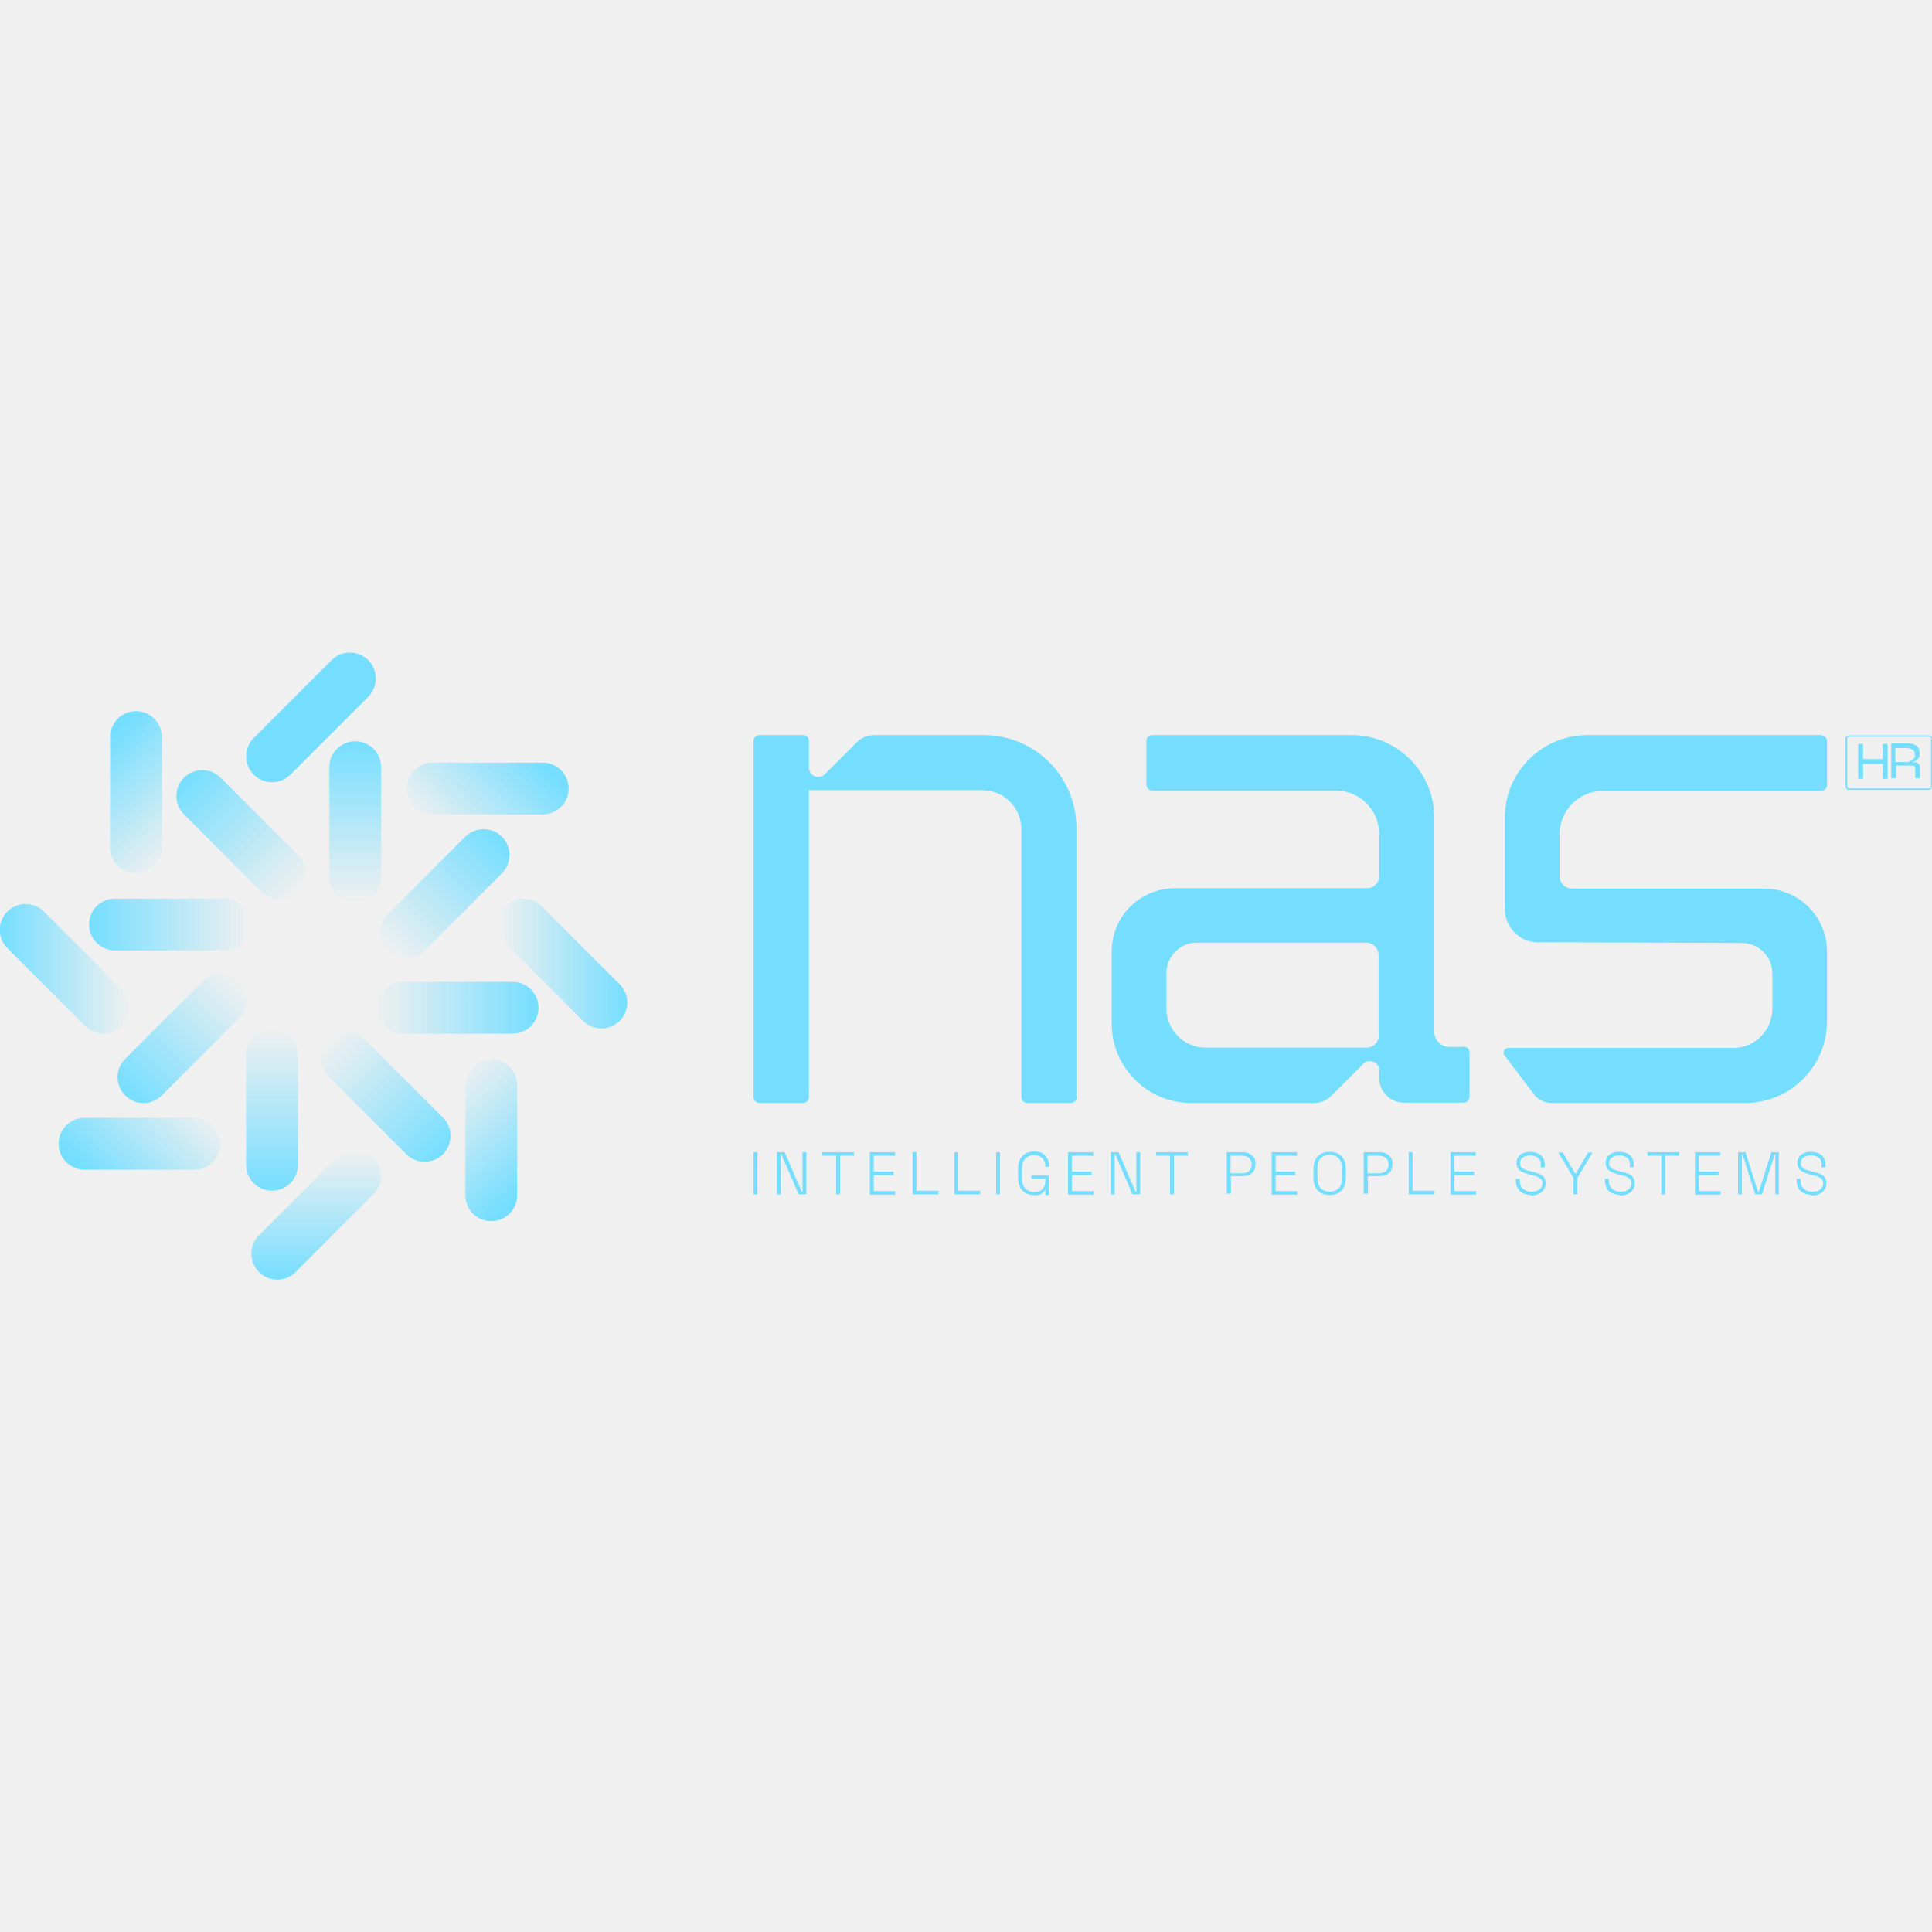
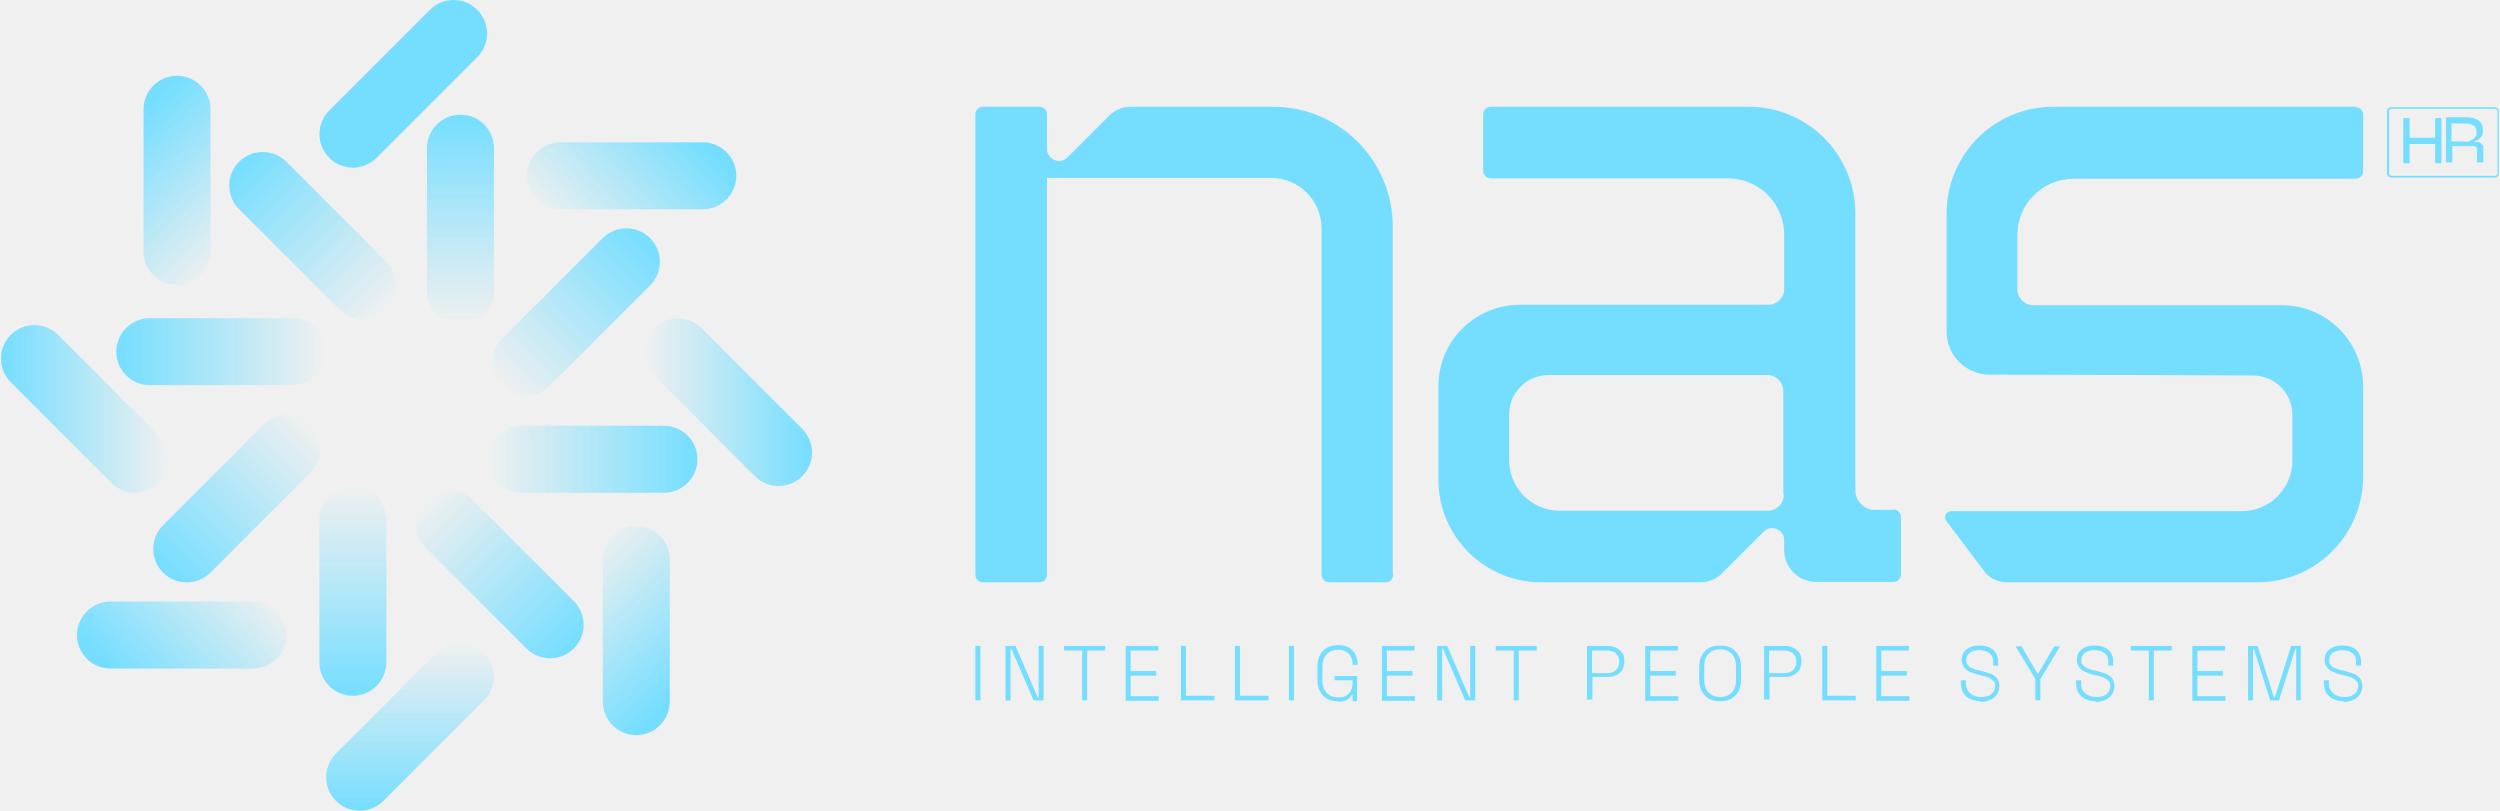
- <svg xmlns="http://www.w3.org/2000/svg" width="512" height="512" viewBox="56 191 400.609 130" fill="none">
+ <svg xmlns="http://www.w3.org/2000/svg" width="401" height="130" viewBox="56 191 400.609 130" fill="none">
  <g clip-path="url(#clip0_584_293)">
    <path d="M109.693 311.866C107.595 313.964 107.595 317.365 109.693 319.463C111.791 321.561 115.192 321.561 117.29 319.463L133.434 303.319C135.532 301.221 135.532 297.82 133.434 295.722C131.336 293.624 127.935 293.624 125.837 295.722L109.693 311.866Z" fill="url(#paint0_linear_584_293)" />
    <path d="M107.033 297.229C107.033 300.196 109.438 302.601 112.404 302.601C115.371 302.601 117.776 300.196 117.776 297.229V274.398C117.776 271.432 115.371 269.026 112.404 269.026C109.438 269.026 107.033 271.432 107.033 274.398V297.229Z" fill="url(#paint1_linear_584_293)" />
    <path d="M73.526 287.492C70.559 287.492 68.154 289.897 68.154 292.864C68.154 295.831 70.559 298.236 73.526 298.236H96.356C99.323 298.236 101.728 295.831 101.728 292.864C101.728 289.897 99.323 287.492 96.356 287.492H73.526Z" fill="url(#paint2_linear_584_293)" />
    <path d="M81.958 275.249C79.861 277.347 79.861 280.748 81.958 282.846C84.056 284.944 87.457 284.944 89.555 282.846L105.699 266.702C107.797 264.604 107.797 261.203 105.699 259.105C103.601 257.007 100.2 257.007 98.102 259.105L81.958 275.249Z" fill="url(#paint3_linear_584_293)" />
    <path d="M65.126 244.715C63.028 242.618 59.627 242.618 57.529 244.715C55.431 246.813 55.431 250.215 57.529 252.312L73.673 268.456C75.771 270.554 79.172 270.554 81.27 268.456C83.368 266.358 83.368 262.957 81.27 260.859L65.126 244.715Z" fill="url(#paint4_linear_584_293)" />
    <path d="M79.837 242.034C76.87 242.034 74.465 244.439 74.465 247.406C74.465 250.373 76.87 252.778 79.837 252.778H102.668C105.635 252.778 108.04 250.373 108.04 247.406C108.04 244.439 105.635 242.034 102.668 242.034H79.837Z" fill="url(#paint5_linear_584_293)" />
    <path d="M89.574 208.525C89.574 205.559 87.169 203.154 84.202 203.154C81.235 203.154 78.83 205.559 78.83 208.525V231.356C78.83 234.323 81.235 236.728 84.202 236.728C87.169 236.728 89.574 234.323 89.574 231.356V208.525Z" fill="url(#paint6_linear_584_293)" />
    <path d="M101.745 216.955C99.647 214.857 96.246 214.857 94.148 216.955C92.05 219.053 92.05 222.454 94.148 224.552L110.292 240.695C112.39 242.793 115.791 242.793 117.889 240.695C119.987 238.597 119.987 235.196 117.889 233.098L101.745 216.955Z" fill="url(#paint7_linear_584_293)" />
    <path d="M132.36 200.173C134.458 198.075 134.458 194.673 132.36 192.576C130.262 190.478 126.861 190.478 124.763 192.576L108.619 208.719C106.522 210.817 106.522 214.218 108.619 216.316C110.717 218.414 114.119 218.414 116.216 216.316L132.36 200.173Z" fill="url(#paint8_linear_584_293)" />
    <path d="M135.034 214.77C135.034 211.804 132.629 209.398 129.662 209.398C126.695 209.398 124.29 211.804 124.29 214.77V237.601C124.29 240.568 126.695 242.973 129.662 242.973C132.629 242.973 135.034 240.568 135.034 237.601V214.77Z" fill="url(#paint9_linear_584_293)" />
    <path d="M168.541 224.574C171.508 224.574 173.913 222.169 173.913 219.202C173.913 216.235 171.508 213.83 168.541 213.83H145.711C142.744 213.83 140.339 216.235 140.339 219.202C140.339 222.169 142.744 224.574 145.711 224.574H168.541Z" fill="url(#paint10_linear_584_293)" />
    <path d="M160.07 236.796C162.167 234.698 162.167 231.297 160.07 229.199C157.972 227.101 154.57 227.101 152.472 229.199L136.329 245.342C134.231 247.44 134.231 250.841 136.329 252.939C138.427 255.037 141.828 255.037 143.926 252.939L160.07 236.796Z" fill="url(#paint11_linear_584_293)" />
    <path d="M176.886 267.381C178.984 269.479 182.385 269.479 184.483 267.381C186.581 265.283 186.581 261.882 184.483 259.784L168.34 243.64C166.242 241.542 162.84 241.542 160.743 243.64C158.645 245.738 158.645 249.14 160.743 251.237L176.886 267.381Z" fill="url(#paint12_linear_584_293)" />
    <path d="M162.296 270.034C165.263 270.034 167.668 267.629 167.668 264.662C167.668 261.695 165.263 259.29 162.296 259.29H139.466C136.499 259.29 134.094 261.695 134.094 264.662C134.094 267.629 136.499 270.034 139.466 270.034H162.296Z" fill="url(#paint13_linear_584_293)" />
    <path d="M152.493 303.541C152.493 306.508 154.898 308.913 157.865 308.913C160.831 308.913 163.237 306.508 163.237 303.541V280.711C163.237 277.744 160.831 275.339 157.865 275.339C154.898 275.339 152.493 277.744 152.493 280.711V303.541Z" fill="url(#paint14_linear_584_293)" />
    <path d="M140.246 295.019C142.344 297.117 145.745 297.117 147.843 295.019C149.941 292.921 149.941 289.52 147.843 287.422L131.699 271.278C129.602 269.18 126.2 269.18 124.102 271.278C122.005 273.376 122.005 276.777 124.102 278.875L140.246 295.019Z" fill="url(#paint15_linear_584_293)" />
    <path d="M279.202 283.128V227.328C279.202 216.718 270.607 208.123 259.998 208.123H237.167C235.891 208.123 234.615 208.66 233.742 209.533L227.028 216.248C225.819 217.457 223.737 216.584 223.737 214.905V209.332C223.737 208.66 223.2 208.123 222.529 208.123H213.464C212.792 208.123 212.255 208.66 212.255 209.332V283.196C212.255 283.867 212.792 284.404 213.464 284.404H222.529C223.2 284.404 223.737 283.867 223.737 283.196V219.539H259.662C264.161 219.539 267.787 223.165 267.787 227.664V283.196C267.787 283.867 268.324 284.404 268.996 284.404H278.061C278.732 284.404 279.269 283.867 279.269 283.196L279.202 283.128Z" fill="#75DEFF" />
    <path d="M359.445 272.787H356.558C354.812 272.787 353.402 271.377 353.402 269.631V225.246C353.402 215.778 345.747 208.123 336.279 208.123H294.915C294.244 208.123 293.707 208.66 293.707 209.331V218.397C293.707 219.068 294.244 219.605 294.915 219.605H332.922C337.958 219.605 341.987 223.634 341.987 228.67V237.333C341.987 238.743 340.845 239.884 339.435 239.884H299.616C292.364 239.884 286.522 245.726 286.522 252.978V267.952C286.522 277.017 293.908 284.404 302.973 284.404H328.557C329.833 284.404 331.109 283.867 331.981 282.994L338.696 276.279C339.905 275.07 341.987 275.943 341.987 277.622V279.233C341.987 282.054 344.27 284.337 347.09 284.337H359.512C360.184 284.337 360.721 283.799 360.721 283.128V273.929C360.721 273.257 360.184 272.72 359.512 272.72L359.445 272.787ZM341.919 270.37C341.919 271.78 340.778 272.921 339.368 272.921H305.995C301.496 272.921 297.87 269.295 297.87 264.796V257.477C297.87 253.985 300.69 251.165 304.182 251.165H339.301C340.711 251.165 341.852 252.307 341.852 253.717V270.303L341.919 270.37Z" fill="#75DEFF" />
    <path d="M433.779 208.123H385.163C375.695 208.123 368.04 215.778 368.04 225.246V244.182C368.04 248.009 371.129 251.098 374.957 251.098C388.521 251.098 417.193 251.232 417.193 251.232C420.685 251.232 423.505 254.053 423.505 257.544V264.864C423.505 269.362 419.879 272.989 415.38 272.989C415.38 272.989 377.71 272.989 368.779 272.989C367.973 272.989 367.503 273.929 367.973 274.533L374.352 282.994C375.292 283.934 376.501 284.404 377.777 284.404H417.865C427.266 284.404 434.853 276.816 434.853 267.415V253.045C434.853 245.793 429.011 239.951 421.759 239.951H381.94C380.53 239.951 379.388 238.81 379.388 237.4V228.737C379.388 223.701 383.417 219.672 388.454 219.672H433.645C434.316 219.672 434.853 219.135 434.853 218.464V209.399C434.853 208.727 434.316 208.19 433.645 208.19L433.779 208.123Z" fill="#75DEFF" />
    <path d="M446.403 213.092H442.307V209.936H441.3V217.188H442.307V214.099H446.403V217.188H447.41V209.936H446.403V213.092Z" fill="#75DEFF" />
    <path d="M453.924 214.3C453.857 214.099 453.722 213.965 453.588 213.898C453.521 213.898 453.454 213.763 453.319 213.763C453.252 213.763 453.118 213.763 452.984 213.763C452.849 213.763 452.715 213.763 452.581 213.763C452.446 213.763 452.312 213.763 452.245 213.763C452.379 213.763 452.446 213.763 452.581 213.696C452.715 213.696 452.782 213.696 452.916 213.562C453.051 213.562 453.118 213.495 453.252 213.428C453.319 213.428 453.454 213.293 453.521 213.226C453.655 213.092 453.789 212.958 453.924 212.756C454.058 212.555 454.058 212.286 454.058 211.95C454.058 211.212 453.857 210.674 453.387 210.339C452.916 210.003 452.245 209.802 451.439 209.802H448.149V217.054H449.156V214.435H452.379C452.648 214.435 452.849 214.435 452.984 214.569C453.118 214.636 453.118 214.838 453.118 215.039V217.054H454.125V214.972C454.125 214.636 454.125 214.368 453.991 214.166L453.924 214.3ZM451.103 213.696H449.022V210.809H451.238C451.775 210.809 452.245 210.943 452.581 211.144C452.916 211.346 453.051 211.749 453.051 212.286C453.051 212.823 453.051 212.689 452.916 212.823C452.849 213.025 452.715 213.159 452.514 213.293C452.312 213.428 452.111 213.495 451.909 213.629C451.708 213.696 451.439 213.763 451.171 213.763L451.103 213.696Z" fill="#75DEFF" />
    <path d="M455.938 208.19H439.352C439.017 208.19 438.681 208.458 438.681 208.861V218.799C438.681 219.135 438.95 219.471 439.352 219.471H455.938C456.274 219.471 456.61 219.202 456.61 218.799V208.861C456.61 208.525 456.341 208.19 455.938 208.19ZM456.408 218.799C456.408 219.068 456.207 219.202 456.005 219.202H439.42C439.151 219.202 439.017 219.001 439.017 218.799V208.861C439.017 208.592 439.218 208.458 439.42 208.458H456.005C456.274 208.458 456.408 208.66 456.408 208.861V218.799Z" fill="#75DEFF" />
    <path d="M212.255 303.339V294.609H213.061V303.339H212.255Z" fill="#75DEFF" />
    <path d="M217.09 303.339V294.609H218.701L222.26 302.869H222.395V294.609H223.2V303.339H221.589L218.03 295.079H217.896V303.339H217.09Z" fill="#75DEFF" />
    <path d="M229.378 303.339V295.348H226.491V294.609H233.071V295.348H230.184V303.339H229.378Z" fill="#75DEFF" />
    <path d="M236.362 303.339V294.609H241.599V295.348H237.167V298.638H241.263V299.377H237.167V302.667H241.666V303.406H236.362V303.339Z" fill="#75DEFF" />
    <path d="M245.225 303.339V294.609H246.031V302.6H250.597V303.339H245.225Z" fill="#75DEFF" />
    <path d="M253.887 303.339V294.609H254.693V302.6H259.259V303.339H253.887Z" fill="#75DEFF" />
    <path d="M262.55 303.339V294.609H263.355V303.339H262.55Z" fill="#75DEFF" />
    <path d="M270.406 303.473C269.735 303.473 269.13 303.338 268.66 303.07C268.19 302.801 267.787 302.398 267.519 301.861C267.25 301.324 267.116 300.719 267.116 299.914V297.966C267.116 296.825 267.451 295.952 268.056 295.348C268.66 294.743 269.466 294.475 270.473 294.475C271.48 294.475 272.219 294.743 272.756 295.348C273.293 295.885 273.562 296.691 273.562 297.631H272.756C272.756 297.093 272.689 296.691 272.488 296.355C272.353 296.019 272.085 295.75 271.749 295.549C271.413 295.348 271.01 295.213 270.473 295.213C269.667 295.213 269.063 295.482 268.593 295.952C268.123 296.422 267.922 297.161 267.922 298.033V300.048C267.922 300.921 268.123 301.592 268.593 302.13C269.063 302.6 269.667 302.868 270.473 302.868C271.279 302.868 271.816 302.667 272.219 302.197C272.622 301.727 272.756 301.122 272.756 300.384V300.115H269.869V299.444H273.495V303.473H272.756V302.465H272.622C272.555 302.667 272.353 302.868 272.219 303.002C272.018 303.204 271.816 303.338 271.48 303.405C271.212 303.54 270.809 303.54 270.339 303.54L270.406 303.473Z" fill="#75DEFF" />
    <path d="M277.457 303.339V294.609H282.694V295.348H278.263V298.638H282.359V299.377H278.263V302.667H282.762V303.406H277.457V303.339Z" fill="#75DEFF" />
    <path d="M286.321 303.339V294.609H287.932L291.491 302.869H291.625V294.609H292.431V303.339H290.82L287.261 295.079H287.126V303.339H286.321Z" fill="#75DEFF" />
    <path d="M298.609 303.339V295.348H295.721V294.609H302.302V295.348H299.414V303.339H298.609Z" fill="#75DEFF" />
    <path d="M310.36 303.339V294.609H313.583C314.12 294.609 314.59 294.677 314.993 294.878C315.396 295.079 315.732 295.348 316 295.684C316.269 296.019 316.336 296.49 316.336 297.027V297.161C316.336 297.698 316.202 298.101 316 298.504C315.732 298.84 315.396 299.175 314.993 299.31C314.59 299.511 314.12 299.578 313.65 299.578H311.233V303.204H310.427L310.36 303.339ZM311.165 298.974H313.516C314.12 298.974 314.657 298.84 314.993 298.504C315.329 298.168 315.53 297.765 315.53 297.228V297.094C315.53 296.557 315.329 296.087 314.993 295.818C314.657 295.482 314.12 295.348 313.516 295.348H311.165V298.974Z" fill="#75DEFF" />
    <path d="M319.693 303.339V294.609H324.931V295.348H320.499V298.638H324.595V299.377H320.499V302.667H324.998V303.406H319.693V303.339Z" fill="#75DEFF" />
    <path d="M331.713 303.473C330.706 303.473 329.9 303.204 329.296 302.6C328.691 301.995 328.355 301.122 328.355 299.981V298.033C328.355 296.892 328.691 296.019 329.296 295.415C329.9 294.81 330.706 294.542 331.713 294.542C332.72 294.542 333.526 294.81 334.13 295.415C334.735 296.019 335.07 296.892 335.07 298.033V299.981C335.07 301.122 334.735 301.995 334.13 302.6C333.526 303.204 332.72 303.473 331.713 303.473ZM331.713 302.801C332.519 302.801 333.123 302.532 333.593 302.062C334.063 301.592 334.265 300.854 334.265 299.981V297.966C334.265 297.093 334.063 296.422 333.593 295.885C333.123 295.415 332.519 295.146 331.713 295.146C330.907 295.146 330.303 295.415 329.833 295.885C329.363 296.355 329.161 297.093 329.161 297.966V299.981C329.161 300.854 329.363 301.525 329.833 302.062C330.303 302.532 330.907 302.801 331.713 302.801Z" fill="#75DEFF" />
    <path d="M338.763 303.339V294.609H341.987C342.524 294.609 342.994 294.677 343.397 294.878C343.8 295.079 344.135 295.348 344.404 295.684C344.673 296.019 344.74 296.49 344.74 297.027V297.161C344.74 297.698 344.605 298.101 344.404 298.504C344.135 298.84 343.8 299.175 343.397 299.31C342.994 299.511 342.524 299.578 342.054 299.578H339.636V303.204H338.831L338.763 303.339ZM339.569 298.974H341.919C342.524 298.974 343.061 298.84 343.397 298.504C343.732 298.168 343.934 297.765 343.934 297.228V297.094C343.934 296.557 343.732 296.087 343.397 295.818C343.061 295.482 342.524 295.348 341.919 295.348H339.569V298.974Z" fill="#75DEFF" />
    <path d="M348.097 303.339V294.609H348.903V302.6H353.469V303.339H348.097Z" fill="#75DEFF" />
    <path d="M356.759 303.339V294.609H361.997V295.348H357.565V298.638H361.661V299.377H357.565V302.667H362.064V303.406H356.759V303.339Z" fill="#75DEFF" />
    <path d="M373.546 303.473C372.942 303.473 372.338 303.338 371.868 303.137C371.398 302.935 370.995 302.6 370.726 302.13C370.458 301.66 370.323 301.122 370.323 300.384V300.115H371.129V300.384C371.129 301.189 371.33 301.794 371.801 302.197C372.271 302.6 372.875 302.801 373.546 302.801C374.218 302.801 374.822 302.667 375.225 302.331C375.628 301.995 375.829 301.592 375.829 301.055C375.829 300.518 375.762 300.451 375.561 300.249C375.359 300.048 375.158 299.846 374.822 299.712C374.486 299.578 374.151 299.444 373.748 299.376L372.942 299.175C372.472 299.041 372.069 298.906 371.666 298.705C371.263 298.504 370.995 298.302 370.793 297.966C370.592 297.631 370.458 297.295 370.458 296.825C370.458 296.355 370.592 295.952 370.793 295.616C370.995 295.28 371.398 295.012 371.801 294.81C372.203 294.609 372.741 294.542 373.278 294.542C373.815 294.542 374.352 294.609 374.822 294.81C375.292 295.012 375.628 295.28 375.897 295.683C376.165 296.086 376.299 296.556 376.299 297.161V297.765H375.494V297.161C375.494 296.691 375.427 296.355 375.225 296.086C375.024 295.818 374.755 295.616 374.419 295.482C374.084 295.348 373.681 295.28 373.278 295.28C372.673 295.28 372.203 295.415 371.801 295.683C371.398 295.952 371.196 296.355 371.196 296.892C371.196 297.429 371.263 297.496 371.465 297.698C371.599 297.899 371.868 298.101 372.136 298.168C372.405 298.302 372.808 298.436 373.143 298.504L373.949 298.705C374.419 298.839 374.822 298.974 375.225 299.108C375.628 299.309 375.897 299.511 376.165 299.847C376.367 300.182 376.501 300.585 376.501 301.055C376.501 301.525 376.367 301.995 376.098 302.398C375.829 302.801 375.494 303.07 375.024 303.271C374.554 303.473 374.016 303.607 373.412 303.607L373.546 303.473Z" fill="#75DEFF" />
    <path d="M382.276 303.338V299.914L379.12 294.676H380.06L382.612 299.041H382.746L385.298 294.676H386.238L383.082 299.914V303.338H382.276Z" fill="#75DEFF" />
    <path d="M392.012 303.473C391.408 303.473 390.804 303.338 390.334 303.137C389.864 302.935 389.461 302.6 389.192 302.13C388.924 301.66 388.789 301.122 388.789 300.384V300.115H389.595V300.384C389.595 301.189 389.797 301.794 390.267 302.197C390.737 302.6 391.341 302.801 392.012 302.801C392.684 302.801 393.288 302.667 393.691 302.331C394.094 301.995 394.295 301.592 394.295 301.055C394.295 300.518 394.228 300.451 394.027 300.249C393.825 300.048 393.624 299.846 393.288 299.712C392.953 299.578 392.617 299.444 392.214 299.376L391.408 299.175C390.938 299.041 390.535 298.906 390.132 298.705C389.729 298.504 389.461 298.302 389.259 297.966C389.058 297.631 388.924 297.295 388.924 296.825C388.924 296.355 389.058 295.952 389.259 295.616C389.461 295.28 389.864 295.012 390.267 294.81C390.669 294.609 391.207 294.542 391.744 294.542C392.281 294.542 392.818 294.609 393.288 294.81C393.758 295.012 394.094 295.28 394.363 295.683C394.631 296.086 394.766 296.556 394.766 297.161V297.765H393.96V297.161C393.96 296.691 393.893 296.355 393.691 296.086C393.49 295.818 393.221 295.616 392.885 295.482C392.55 295.348 392.147 295.28 391.744 295.28C391.14 295.28 390.669 295.415 390.267 295.683C389.864 295.952 389.662 296.355 389.662 296.892C389.662 297.429 389.729 297.496 389.931 297.698C390.065 297.899 390.334 298.101 390.602 298.168C390.871 298.302 391.274 298.436 391.61 298.504L392.415 298.705C392.885 298.839 393.288 298.974 393.691 299.108C394.094 299.309 394.363 299.511 394.631 299.847C394.833 300.182 394.967 300.585 394.967 301.055C394.967 301.525 394.833 301.995 394.564 302.398C394.296 302.801 393.96 303.07 393.49 303.271C393.02 303.473 392.482 303.607 391.878 303.607L392.012 303.473Z" fill="#75DEFF" />
    <path d="M400.473 303.339V295.348H397.586V294.609H404.167V295.348H401.279V303.339H400.473Z" fill="#75DEFF" />
    <path d="M407.457 303.339V294.609H412.694V295.348H408.263V298.638H412.359V299.377H408.263V302.667H412.762V303.406H407.457V303.339Z" fill="#75DEFF" />
    <path d="M416.387 303.339V294.609H417.932L420.551 302.869H420.685L423.304 294.609H424.848V303.339H424.11V295.079H423.975L421.356 303.339H419.946L417.328 295.079H417.193V303.339H416.455H416.387Z" fill="#75DEFF" />
    <path d="M431.765 303.473C431.16 303.473 430.556 303.338 430.086 303.137C429.616 302.935 429.213 302.6 428.944 302.13C428.676 301.66 428.542 301.122 428.542 300.384V300.115H429.347V300.384C429.347 301.189 429.549 301.794 430.019 302.197C430.489 302.6 431.093 302.801 431.765 302.801C432.436 302.801 433.04 302.667 433.443 302.331C433.846 301.995 434.048 301.592 434.048 301.055C434.048 300.518 433.981 300.451 433.779 300.249C433.578 300.048 433.376 299.846 433.04 299.712C432.705 299.578 432.369 299.444 431.966 299.376L431.16 299.175C430.69 299.041 430.287 298.906 429.884 298.705C429.482 298.504 429.213 298.302 429.012 297.966C428.81 297.631 428.676 297.295 428.676 296.825C428.676 296.355 428.81 295.952 429.012 295.616C429.213 295.28 429.616 295.012 430.019 294.81C430.422 294.609 430.959 294.542 431.496 294.542C432.033 294.542 432.57 294.609 433.04 294.81C433.511 295.012 433.846 295.28 434.115 295.683C434.383 296.086 434.518 296.556 434.518 297.161V297.765H433.712V297.161C433.712 296.691 433.645 296.355 433.443 296.086C433.242 295.818 432.973 295.616 432.638 295.482C432.302 295.348 431.899 295.28 431.496 295.28C430.892 295.28 430.422 295.415 430.019 295.683C429.616 295.952 429.414 296.355 429.414 296.892C429.414 297.429 429.482 297.496 429.683 297.698C429.817 297.899 430.086 298.101 430.355 298.168C430.623 298.302 431.026 298.436 431.362 298.504L432.168 298.705C432.638 298.839 433.04 298.974 433.443 299.108C433.846 299.309 434.115 299.511 434.383 299.847C434.585 300.182 434.719 300.585 434.719 301.055C434.719 301.525 434.585 301.995 434.316 302.398C434.048 302.801 433.712 303.07 433.242 303.271C432.772 303.473 432.235 303.607 431.63 303.607L431.765 303.473Z" fill="#75DEFF" />
  </g>
  <defs>
    <linearGradient id="paint0_linear_584_293" x1="121.533" y1="294.103" x2="121.533" y2="321.03" gradientUnits="userSpaceOnUse">
      <stop stop-color="#75DEFF" stop-opacity="0" />
      <stop offset="1" stop-color="#75DEFF" />
    </linearGradient>
    <linearGradient id="paint1_linear_584_293" x1="112.404" y1="268.959" x2="112.404" y2="302.601" gradientUnits="userSpaceOnUse">
      <stop stop-color="#75DEFF" stop-opacity="0" />
      <stop offset="1" stop-color="#75DEFF" />
    </linearGradient>
    <linearGradient id="paint2_linear_584_293" x1="140.04" y1="328.953" x2="120.525" y2="347.519" gradientUnits="userSpaceOnUse">
      <stop stop-color="#75DEFF" stop-opacity="0" />
      <stop offset="1" stop-color="#75DEFF" />
    </linearGradient>
    <linearGradient id="paint3_linear_584_293" x1="105.746" y1="259.058" x2="81.958" y2="282.846" gradientUnits="userSpaceOnUse">
      <stop stop-color="#75DEFF" stop-opacity="0" />
      <stop offset="1" stop-color="#75DEFF" />
    </linearGradient>
    <linearGradient id="paint4_linear_584_293" x1="82.936" y1="256.603" x2="56.01" y2="256.603" gradientUnits="userSpaceOnUse">
      <stop stop-color="#75DEFF" stop-opacity="0" />
      <stop offset="1" stop-color="#75DEFF" />
    </linearGradient>
    <linearGradient id="paint5_linear_584_293" x1="108.04" y1="247.339" x2="74.398" y2="247.339" gradientUnits="userSpaceOnUse">
      <stop stop-color="#75DEFF" stop-opacity="0" />
      <stop offset="1" stop-color="#75DEFF" />
    </linearGradient>
    <linearGradient id="paint6_linear_584_293" x1="48.113" y1="275.04" x2="29.548" y2="255.525" gradientUnits="userSpaceOnUse">
      <stop stop-color="#75DEFF" stop-opacity="0" />
      <stop offset="1" stop-color="#75DEFF" />
    </linearGradient>
    <linearGradient id="paint7_linear_584_293" x1="117.984" y1="240.695" x2="94.196" y2="216.907" gradientUnits="userSpaceOnUse">
      <stop stop-color="#75DEFF" stop-opacity="0" />
      <stop offset="1" stop-color="#75DEFF" />
    </linearGradient>
    <linearGradient id="paint8_linear_584_293" x1="56.01" y1="191.056" x2="56.681" y2="191.056" gradientUnits="userSpaceOnUse">
      <stop stop-color="#75DEFF" stop-opacity="0" />
      <stop offset="1" stop-color="#75DEFF" />
    </linearGradient>
    <linearGradient id="paint9_linear_584_293" x1="129.662" y1="243.04" x2="129.662" y2="209.398" gradientUnits="userSpaceOnUse">
      <stop stop-color="#75DEFF" stop-opacity="0" />
      <stop offset="1" stop-color="#75DEFF" />
    </linearGradient>
    <linearGradient id="paint10_linear_584_293" x1="101.96" y1="183.113" x2="121.475" y2="164.548" gradientUnits="userSpaceOnUse">
      <stop stop-color="#75DEFF" stop-opacity="0" />
      <stop offset="1" stop-color="#75DEFF" />
    </linearGradient>
    <linearGradient id="paint11_linear_584_293" x1="136.281" y1="252.987" x2="160.07" y2="229.199" gradientUnits="userSpaceOnUse">
      <stop stop-color="#75DEFF" stop-opacity="0" />
      <stop offset="1" stop-color="#75DEFF" />
    </linearGradient>
    <linearGradient id="paint12_linear_584_293" x1="159.171" y1="255.494" x2="186.098" y2="255.494" gradientUnits="userSpaceOnUse">
      <stop stop-color="#75DEFF" stop-opacity="0" />
      <stop offset="1" stop-color="#75DEFF" />
    </linearGradient>
    <linearGradient id="paint13_linear_584_293" x1="134.027" y1="264.662" x2="167.668" y2="264.662" gradientUnits="userSpaceOnUse">
      <stop stop-color="#75DEFF" stop-opacity="0" />
      <stop offset="1" stop-color="#75DEFF" />
    </linearGradient>
    <linearGradient id="paint14_linear_584_293" x1="193.954" y1="236.96" x2="212.519" y2="256.475" gradientUnits="userSpaceOnUse">
      <stop stop-color="#75DEFF" stop-opacity="0" />
      <stop offset="1" stop-color="#75DEFF" />
    </linearGradient>
    <linearGradient id="paint15_linear_584_293" x1="124.055" y1="271.326" x2="147.843" y2="295.114" gradientUnits="userSpaceOnUse">
      <stop stop-color="#75DEFF" stop-opacity="0" />
      <stop offset="1" stop-color="#75DEFF" />
    </linearGradient>
    <clipPath id="clip0_584_293">
      <rect width="400.609" height="130" fill="white" transform="translate(56 191)" />
    </clipPath>
  </defs>
</svg>
